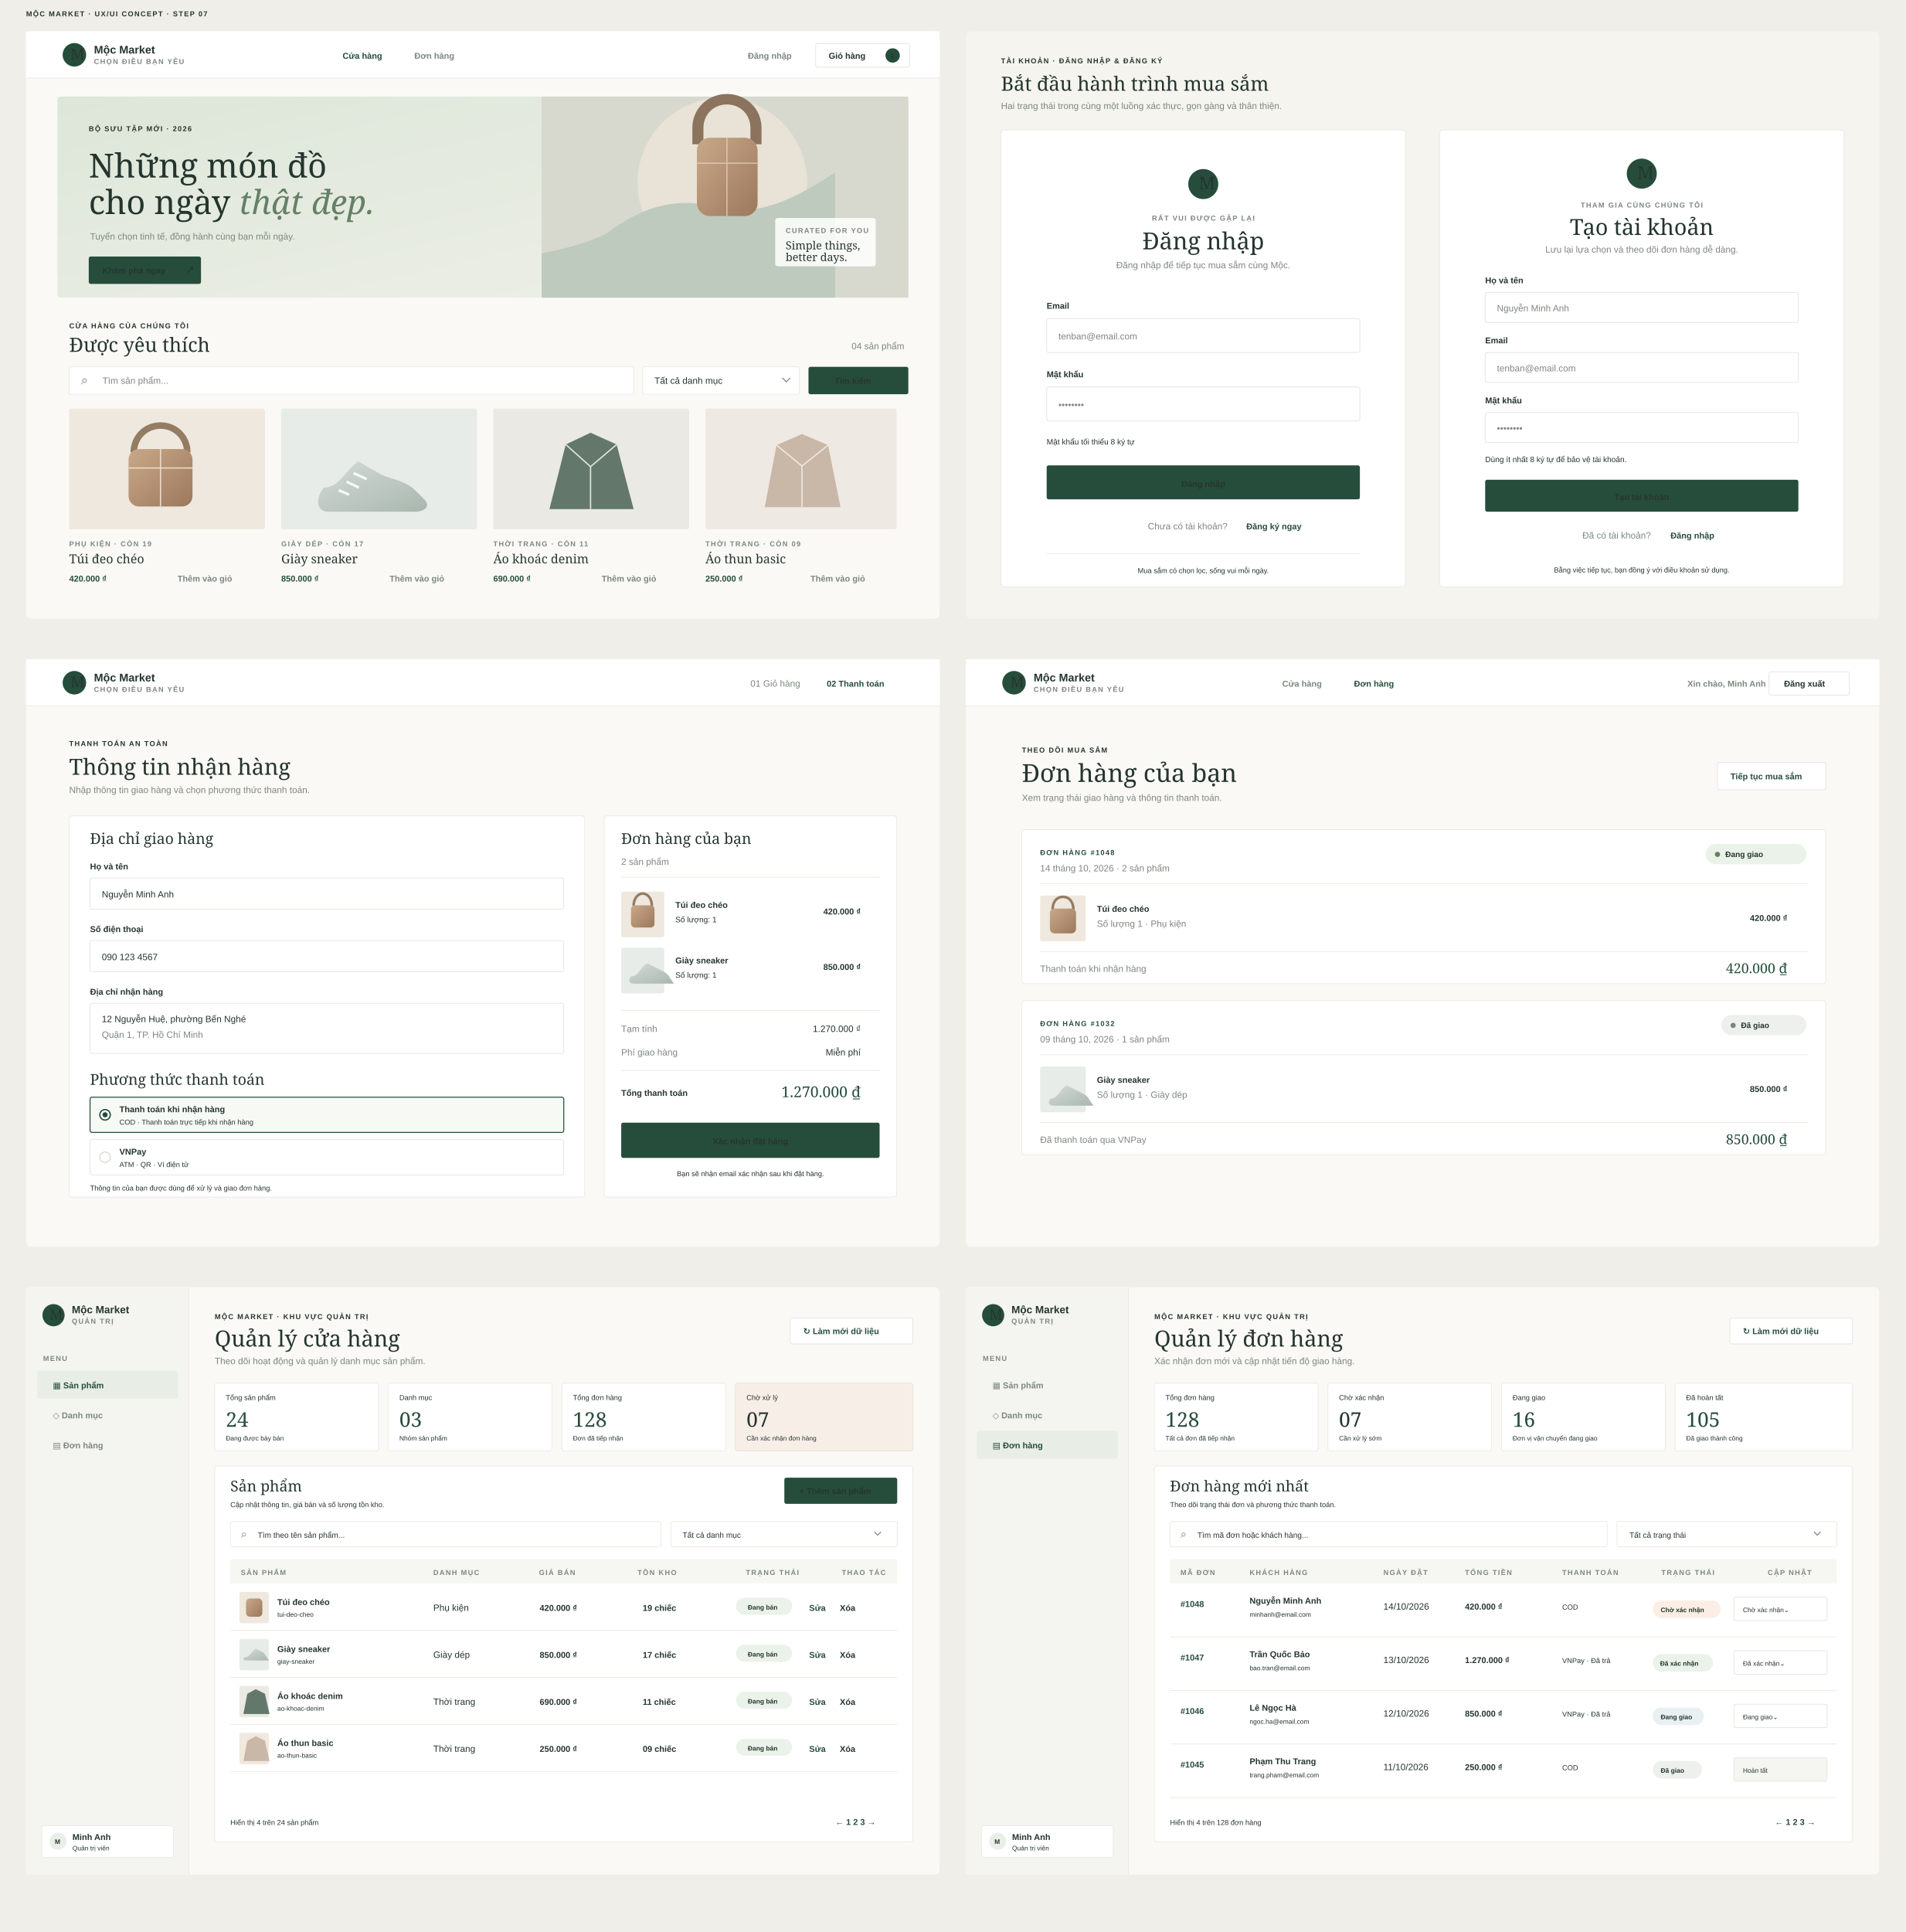
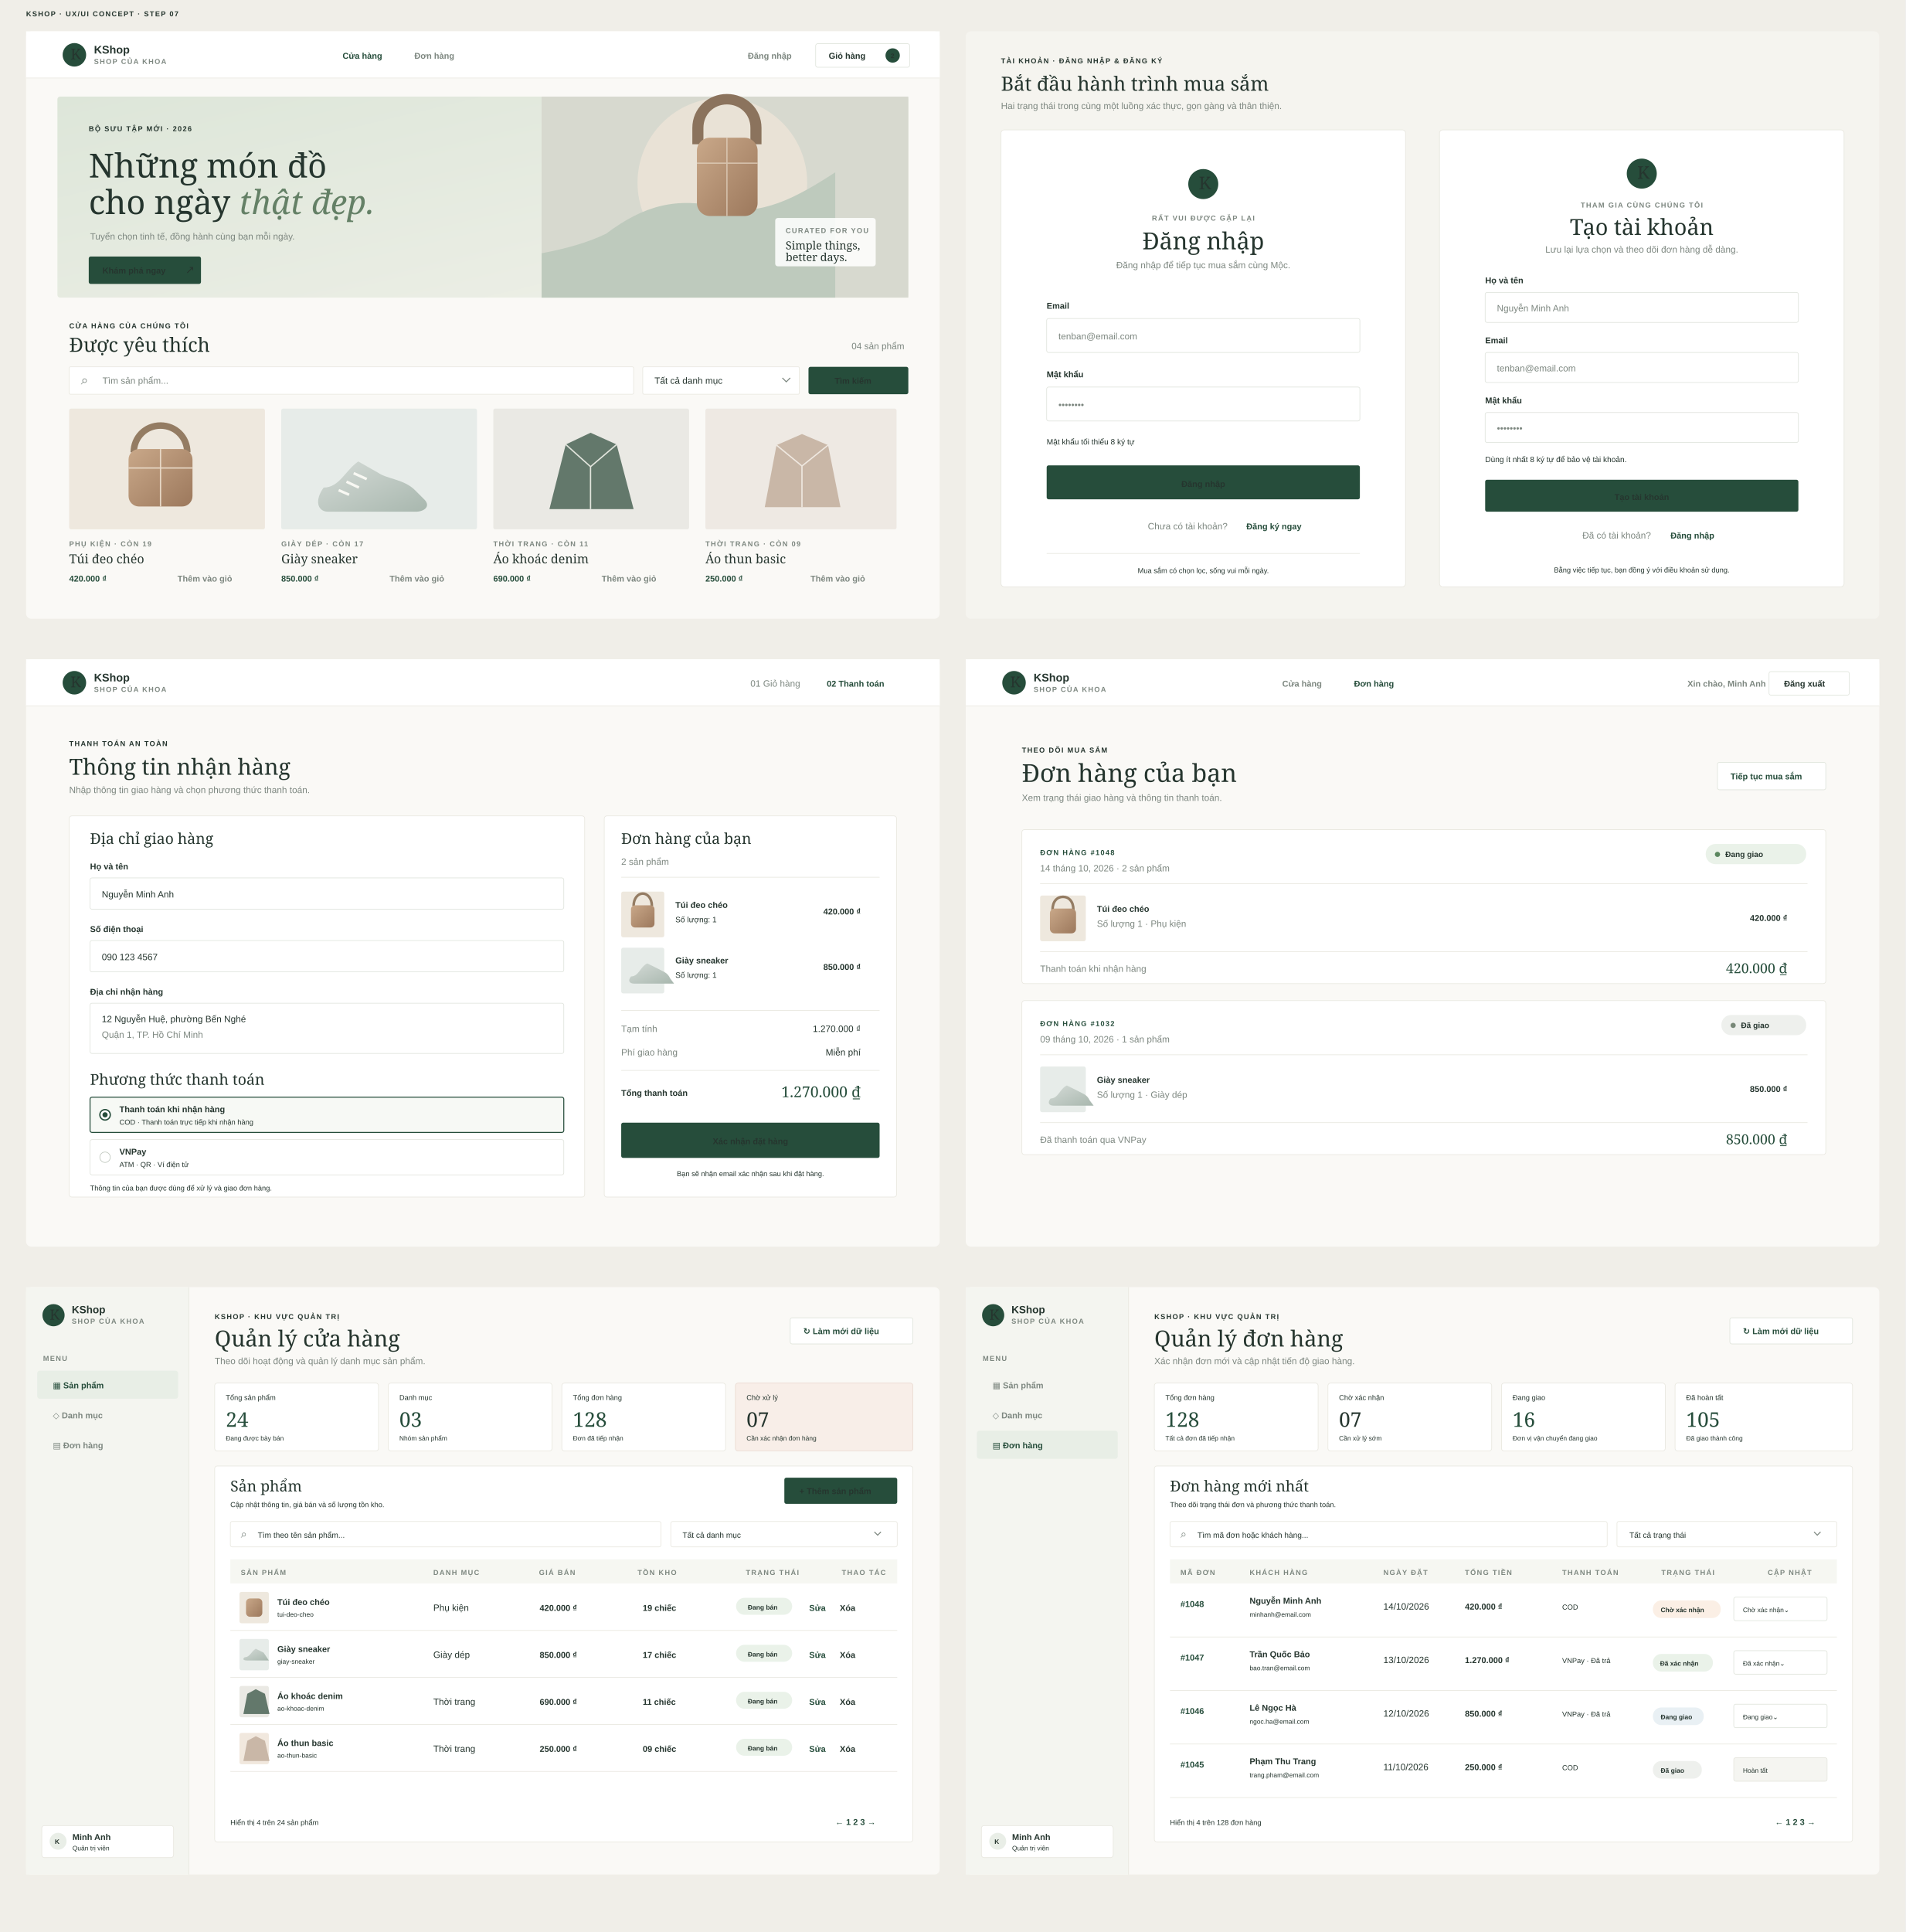
<svg xmlns="http://www.w3.org/2000/svg" width="2920" height="2960" viewBox="0 0 2920 2960" fill="none">
  <defs>
    <linearGradient id="hero" x1="0" y1="0" x2="1" y2="1">
      <stop stop-color="#DDE6D9" />
      <stop offset="1" stop-color="#EFF0E8" />
    </linearGradient>
    <linearGradient id="bag" x1="0" y1="0" x2="1" y2="1">
      <stop stop-color="#C9A889" />
      <stop offset="1" stop-color="#9C785C" />
    </linearGradient>
    <linearGradient id="shoe" x1="0" y1="0" x2="1" y2="1">
      <stop stop-color="#D5DBD7" />
      <stop offset="1" stop-color="#A8B7AE" />
    </linearGradient>
    <style>
      .sans{font-family:"DM Sans",Arial,sans-serif;fill:#25352e}
      .serif{font-family:"Playfair Display",Georgia,serif;fill:#25352e}
      .muted{fill:#7d8780}
      .green{fill:#264d3b}
      .tiny{font-size:11px;letter-spacing:1.5px;font-weight:700}
      .label{font-size:13px;font-weight:600}
      .body{font-size:14px}
      .title{font-size:34px}
      .line{stroke:#e8e7df}
    </style>
  </defs>
  <rect width="2920" height="2960" fill="#f0eee8" />
-   <text x="40" y="25" class="sans tiny" fill="#738270">MỘC MARKET · UX/UI CONCEPT · STEP 07</text>
+   <text x="40" y="25" class="sans tiny" fill="#738270">KSHOP · UX/UI CONCEPT · STEP 07</text>
  <g id="01-storefront" transform="translate(40 48)">
    <rect width="1400" height="900" rx="8" fill="#faf9f6" />
    <rect width="1400" height="72" fill="#fff" />
    <path d="M0 71.5H1400" class="line" />
    <circle cx="74" cy="36" r="18" fill="#264d3b" />
-     <text x="68" y="43" class="serif" font-size="23" fill="#f8f6ed">M</text>
-     <text x="104" y="34" class="sans" font-size="17" font-weight="700">Mộc Market</text>
-     <text x="104" y="50" class="sans tiny muted" font-size="8">CHỌN ĐIỀU BẠN YÊU</text>
+     <text x="68" y="43" class="serif" font-size="23" fill="#f8f6ed">K</text>
+     <text x="104" y="34" class="sans" font-size="17" font-weight="700">KShop</text>
+     <text x="104" y="50" class="sans tiny muted" font-size="8">SHOP CỦA KHOA</text>
    <text x="485" y="42" class="sans label green">Cửa hàng</text>
    <text x="595" y="42" class="sans label muted">Đơn hàng</text>
    <text x="1106" y="42" class="sans label muted">Đăng nhập</text>
    <rect x="1210" y="19" width="144" height="36" rx="3" fill="#fff" stroke="#dfe4db" />
    <text x="1230" y="42" class="sans label">Giỏ hàng</text>
    <circle cx="1328" cy="37" r="11" fill="#264d3b" />
    <text x="1325" y="41" class="sans" font-size="10" font-weight="700" fill="#fff">2</text>
    <rect x="48" y="100" width="1304" height="308" rx="4" fill="url(#hero)" />
    <text x="96" y="153" class="sans tiny" fill="#738270">BỘ SƯU TẬP MỚI · 2026</text>
    <text x="96" y="224" class="serif" font-size="51">Những món đồ</text>
    <text x="96" y="280" class="serif" font-size="51">cho ngày <tspan fill="#648066" font-style="italic">thật đẹp.</tspan>
    </text>
    <text x="98" y="319" class="sans body muted">Tuyển chọn tinh tế, đồng hành cùng bạn mỗi ngày.</text>
    <rect x="96" y="345" width="172" height="42" rx="3" fill="#264d3b" />
    <text x="117" y="371" class="sans label" fill="#fff">Khám phá ngay</text>
    <text x="244" y="371" class="sans" font-size="17" fill="#fff">↗</text>
    <rect x="790" y="100" width="562" height="308" fill="#d7d9cf" />
    <circle cx="1067" cy="232" r="130" fill="#e9e2d6" />
    <path d="M889 310C946 267 997 253 1066 270C1126 284 1180 255 1240 216V408H790V340C827 333 860 324 889 310Z" fill="#becabd" />
    <path d="M1021 148C1021 118 1045 96 1074 96C1103 96 1127 118 1127 148V173H1110V148C1110 127 1094 112 1074 112C1054 112 1038 127 1038 148V173H1021V148Z" fill="#8b735d" />
    <rect x="1028" y="163" width="93" height="120" rx="20" fill="url(#bag)" />
    <path d="M1028 202H1121M1074 163V283" stroke="#e3d4c2" stroke-width="2" opacity=".7" />
    <rect x="1148" y="286" width="154" height="74" rx="4" fill="#fff" fill-opacity=".86" />
    <text x="1164" y="309" class="sans tiny muted" font-size="8">CURATED FOR YOU</text>
    <text x="1164" y="334" class="serif" font-size="17">Simple things,</text>
    <text x="1164" y="352" class="serif" font-size="17">better days.</text>
    <text x="66" y="455" class="sans tiny" fill="#738270">CỬA HÀNG CỦA CHÚNG TÔI</text>
    <text x="66" y="491" class="serif" font-size="30">Được yêu thích</text>
    <text x="1265" y="487" class="sans body muted">04 sản phẩm</text>
    <rect x="66" y="514" width="865" height="42" rx="2" fill="#fff" stroke="#e8e7df" />
    <text x="84" y="541" class="sans muted" font-size="20">⌕</text>
    <text x="117" y="540" class="sans body muted">Tìm sản phẩm...</text>
    <rect x="945" y="514" width="240" height="42" rx="2" fill="#fff" stroke="#e8e7df" />
    <text x="963" y="540" class="sans body">Tất cả danh mục</text>
    <path d="m1159 531 6 6 6-6" stroke="#7d8780" stroke-width="1.5" />
    <rect x="1199" y="514" width="153" height="42" rx="3" fill="#264d3b" />
    <text x="1239" y="540" class="sans label" fill="#fff">Tìm kiếm</text>
    <g transform="translate(66 578)">
      <rect width="300" height="185" rx="3" fill="#eee8de" />
      <path d="M99 67C99 44 117 26 140 26S181 44 181 67" stroke="#947c63" stroke-width="10" fill="none" />
      <rect x="91" y="62" width="98" height="88" rx="16" fill="url(#bag)" />
      <path d="M91 91H189M140 62V150" stroke="#e8d9c7" stroke-width="2" />
      <text x="0" y="211" class="sans tiny muted" font-size="9">PHỤ KIỆN · CÒN 19</text>
      <text x="0" y="237" class="serif" font-size="19">Túi đeo chéo</text>
      <text x="0" y="265" class="sans label green">420.000 ₫</text>
      <text x="166" y="265" class="sans label muted">Thêm vào giỏ</text>
    </g>
    <g transform="translate(391 578)">
      <rect width="300" height="185" rx="3" fill="#e7ece9" />
      <path d="M65 121C89 121 98 95 118 81L148 98C162 108 188 108 205 125L220 140C229 150 219 158 206 158H72C55 158 51 140 65 121Z" fill="url(#shoe)" />
      <path d="m111 99 20 9m-31 4 19 9m-31 4 16 7" stroke="#f8f8f3" stroke-width="4" />
      <text x="0" y="211" class="sans tiny muted" font-size="9">GIÀY DÉP · CÒN 17</text>
      <text x="0" y="237" class="serif" font-size="19">Giày sneaker</text>
      <text x="0" y="265" class="sans label green">850.000 ₫</text>
      <text x="166" y="265" class="sans label muted">Thêm vào giỏ</text>
    </g>
    <g transform="translate(716 578)">
      <rect width="300" height="185" rx="3" fill="#eae9e4" />
      <path d="m111 55 38-18 40 18 26 99H86l25-99Z" fill="#63786b" />
      <path d="m111 55 38 34 40-34M149 89v65" stroke="#e2e5dd" stroke-width="2" fill="none" />
      <text x="0" y="211" class="sans tiny muted" font-size="9">THỜI TRANG · CÒN 11</text>
      <text x="0" y="237" class="serif" font-size="19">Áo khoác denim</text>
      <text x="0" y="265" class="sans label green">690.000 ₫</text>
      <text x="166" y="265" class="sans label muted">Thêm vào giỏ</text>
    </g>
    <g transform="translate(1041 578)">
      <rect width="293" height="185" rx="3" fill="#eee9e3" />
      <path d="m109 56 39-17 40 17 19 95h-116l18-95Z" fill="#c9b7a7" />
      <path d="m109 56 39 32 40-32m-40 32v63" stroke="#efe8e0" stroke-width="2" fill="none" />
      <text x="0" y="211" class="sans tiny muted" font-size="9">THỜI TRANG · CÒN 09</text>
      <text x="0" y="237" class="serif" font-size="19">Áo thun basic</text>
      <text x="0" y="265" class="sans label green">250.000 ₫</text>
      <text x="161" y="265" class="sans label muted">Thêm vào giỏ</text>
    </g>
  </g>
  <g id="02-account-states" transform="translate(1480 48)">
    <rect width="1400" height="900" rx="8" fill="#f5f4ef" />
    <text x="54" y="49" class="sans tiny" fill="#738270">TÀI KHOẢN · ĐĂNG NHẬP &amp; ĐĂNG KÝ</text>
    <text x="54" y="91" class="serif" font-size="30">Bắt đầu hành trình mua sắm</text>
    <text x="54" y="119" class="sans body muted">Hai trạng thái trong cùng một luồng xác thực, gọn gàng và thân thiện.</text>
    <g transform="translate(54 151)">
      <rect width="620" height="700" rx="5" fill="#fff" stroke="#e8e7df" />
      <circle cx="310" cy="83" r="23" fill="#264d3b" />
-       <text x="303" y="91" class="serif" font-size="27" fill="#f8f6ed">M</text>
+       <text x="303" y="91" class="serif" font-size="27" fill="#f8f6ed">K</text>
      <text x="310" y="139" class="sans tiny muted" text-anchor="middle">RẤT VUI ĐƯỢC GẶP LẠI</text>
      <text x="310" y="183" class="serif" font-size="36" text-anchor="middle">Đăng nhập</text>
      <text x="310" y="212" class="sans body muted" text-anchor="middle">Đăng nhập để tiếp tục mua sắm cùng Mộc.</text>
      <text x="70" y="274" class="sans label">Email</text>
      <rect x="70" y="289" width="480" height="52" rx="3" fill="#fff" stroke="#dfe3dc" />
      <text x="88" y="321" class="sans body muted">tenban@email.com</text>
      <text x="70" y="379" class="sans label">Mật khẩu</text>
      <rect x="70" y="394" width="480" height="52" rx="3" fill="#fff" stroke="#dfe3dc" />
      <text x="88" y="426" class="sans body muted">••••••••</text>
      <text x="70" y="482" class="sans" font-size="12" fill="#718174">Mật khẩu tối thiểu 8 ký tự</text>
      <rect x="70" y="514" width="480" height="52" rx="3" fill="#264d3b" />
      <text x="310" y="547" class="sans label" fill="#fff" text-anchor="middle">Đăng nhập</text>
      <text x="225" y="612" class="sans body muted">Chưa có tài khoản?</text>
      <text x="376" y="612" class="sans label green">Đăng ký ngay</text>
      <path d="M70 649H550" class="line" />
      <text x="310" y="679" class="sans" font-size="11" fill="#8b938b" text-anchor="middle">Mua sắm có chọn lọc, sống vui mỗi ngày.</text>
    </g>
    <g transform="translate(726 151)">
      <rect width="620" height="700" rx="5" fill="#fff" stroke="#e8e7df" />
      <circle cx="310" cy="67" r="23" fill="#264d3b" />
-       <text x="303" y="75" class="serif" font-size="27" fill="#f8f6ed">M</text>
+       <text x="303" y="75" class="serif" font-size="27" fill="#f8f6ed">K</text>
      <text x="310" y="119" class="sans tiny muted" text-anchor="middle">THAM GIA CÙNG CHÚNG TÔI</text>
      <text x="310" y="161" class="serif" font-size="34" text-anchor="middle">Tạo tài khoản</text>
      <text x="310" y="188" class="sans body muted" text-anchor="middle">Lưu lại lựa chọn và theo dõi đơn hàng dễ dàng.</text>
      <text x="70" y="235" class="sans label">Họ và tên</text>
      <rect x="70" y="249" width="480" height="46" rx="3" fill="#fff" stroke="#dfe3dc" />
      <text x="88" y="278" class="sans body muted">Nguyễn Minh Anh</text>
      <text x="70" y="327" class="sans label">Email</text>
      <rect x="70" y="341" width="480" height="46" rx="3" fill="#fff" stroke="#dfe3dc" />
      <text x="88" y="370" class="sans body muted">tenban@email.com</text>
      <text x="70" y="419" class="sans label">Mật khẩu</text>
      <rect x="70" y="433" width="480" height="46" rx="3" fill="#fff" stroke="#dfe3dc" />
      <text x="88" y="462" class="sans body muted">••••••••</text>
      <text x="70" y="509" class="sans" font-size="12" fill="#718174">Dùng ít nhất 8 ký tự để bảo vệ tài khoản.</text>
      <rect x="70" y="536" width="480" height="49" rx="3" fill="#264d3b" />
      <text x="310" y="567" class="sans label" fill="#fff" text-anchor="middle">Tạo tài khoản</text>
      <text x="219" y="626" class="sans body muted">Đã có tài khoản?</text>
      <text x="354" y="626" class="sans label green">Đăng nhập</text>
      <text x="310" y="678" class="sans" font-size="11" fill="#8b938b" text-anchor="middle">Bằng việc tiếp tục, bạn đồng ý với điều khoản sử dụng.</text>
    </g>
  </g>
  <g id="03-checkout" transform="translate(40 1010)">
    <rect width="1400" height="900" rx="8" fill="#faf9f6" />
    <rect width="1400" height="72" fill="#fff" />
    <path d="M0 71.5H1400" class="line" />
    <circle cx="74" cy="36" r="18" fill="#264d3b" />
-     <text x="68" y="43" class="serif" font-size="23" fill="#f8f6ed">M</text>
-     <text x="104" y="34" class="sans" font-size="17" font-weight="700">Mộc Market</text>
-     <text x="104" y="50" class="sans tiny muted" font-size="8">CHỌN ĐIỀU BẠN YÊU</text>
+     <text x="68" y="43" class="serif" font-size="23" fill="#f8f6ed">K</text>
+     <text x="104" y="34" class="sans" font-size="17" font-weight="700">KShop</text>
+     <text x="104" y="50" class="sans tiny muted" font-size="8">SHOP CỦA KHOA</text>
    <text x="1110" y="42" class="sans body muted">01 Giỏ hàng</text>
    <text x="1227" y="42" class="sans label green">02 Thanh toán</text>
    <text x="66" y="133" class="sans tiny" fill="#738270">THANH TOÁN AN TOÀN</text>
    <text x="66" y="177" class="serif title">Thông tin nhận hàng</text>
    <text x="66" y="205" class="sans body muted">Nhập thông tin giao hàng và chọn phương thức thanh toán.</text>
    <g transform="translate(66 240)">
      <rect width="790" height="584" rx="4" fill="#fff" stroke="#e8e7df" />
      <text x="32" y="43" class="serif" font-size="23">Địa chỉ giao hàng</text>
      <text x="32" y="82" class="sans label">Họ và tên</text>
      <rect x="32" y="95" width="726" height="48" rx="3" fill="#fff" stroke="#dfe3dc" />
      <text x="50" y="125" class="sans body">Nguyễn Minh Anh</text>
      <text x="32" y="178" class="sans label">Số điện thoại</text>
      <rect x="32" y="191" width="726" height="48" rx="3" fill="#fff" stroke="#dfe3dc" />
      <text x="50" y="221" class="sans body">090 123 4567</text>
      <text x="32" y="274" class="sans label">Địa chỉ nhận hàng</text>
      <rect x="32" y="287" width="726" height="77" rx="3" fill="#fff" stroke="#dfe3dc" />
      <text x="50" y="316" class="sans body">12 Nguyễn Huệ, phường Bến Nghé</text>
      <text x="50" y="340" class="sans body muted">Quận 1, TP. Hồ Chí Minh</text>
      <text x="32" y="412" class="serif" font-size="23">Phương thức thanh toán</text>
      <rect x="32" y="431" width="726" height="54" rx="3" fill="#f7f9f5" stroke="#264d3b" stroke-width="1.5" />
      <circle cx="55" cy="458" r="8" fill="#fff" stroke="#264d3b" stroke-width="2" />
      <circle cx="55" cy="458" r="4" fill="#264d3b" />
      <text x="77" y="454" class="sans label">Thanh toán khi nhận hàng</text>
      <text x="77" y="473" class="sans" font-size="11" fill="#7d8780">COD · Thanh toán trực tiếp khi nhận hàng</text>
      <rect x="32" y="496" width="726" height="54" rx="3" fill="#fff" stroke="#e0e3dc" />
      <circle cx="55" cy="523" r="8" fill="#fff" stroke="#bfc7bd" />
      <text x="77" y="519" class="sans label">VNPay</text>
      <text x="77" y="538" class="sans" font-size="11" fill="#7d8780">ATM · QR · Ví điện tử</text>
      <text x="32" y="574" class="sans" font-size="11" fill="#7d8780">Thông tin của bạn được dùng để xử lý và giao đơn hàng.</text>
    </g>
    <g transform="translate(886 240)">
      <rect width="448" height="584" rx="4" fill="#fff" stroke="#e8e7df" />
      <text x="26" y="43" class="serif" font-size="23">Đơn hàng của bạn</text>
      <text x="26" y="75" class="sans body muted">2 sản phẩm</text>
      <path d="M26 94H422" class="line" />
      <rect x="26" y="116" width="66" height="70" rx="3" fill="#eee8de" />
      <path d="M45 138c0-12 7-19 14-19s14 7 14 19" stroke="#947c63" stroke-width="4" fill="none" />
      <rect x="41" y="137" width="36" height="34" rx="6" fill="url(#bag)" />
      <text x="109" y="141" class="sans label">Túi đeo chéo</text>
      <text x="109" y="163" class="sans" font-size="12" fill="#7d8780">Số lượng: 1</text>
      <text x="393" y="151" class="sans label" text-anchor="end">420.000 ₫</text>
      <rect x="26" y="202" width="66" height="70" rx="3" fill="#e7ece9" />
      <path d="M41 246c12 0 14-15 25-20l18 9c7 4 13 5 17 14l6 8H46c-8 0-10-5-5-11Z" fill="url(#shoe)" />
      <text x="109" y="226" class="sans label">Giày sneaker</text>
      <text x="109" y="248" class="sans" font-size="12" fill="#7d8780">Số lượng: 1</text>
      <text x="393" y="236" class="sans label" text-anchor="end">850.000 ₫</text>
      <path d="M26 298H422" class="line" />
      <text x="26" y="331" class="sans body muted">Tạm tính</text>
      <text x="393" y="331" class="sans body" text-anchor="end">1.270.000 ₫</text>
      <text x="26" y="367" class="sans body muted">Phí giao hàng</text>
      <text x="393" y="367" class="sans body" text-anchor="end">Miễn phí</text>
      <path d="M26 390H422" class="line" />
      <text x="26" y="429" class="sans label">Tổng thanh toán</text>
      <text x="393" y="431" class="serif green" font-size="23" text-anchor="end">1.270.000 ₫</text>
      <rect x="26" y="470" width="396" height="54" rx="3" fill="#264d3b" />
      <text x="224" y="503" class="sans label" fill="#fff" text-anchor="middle">Xác nhận đặt hàng</text>
      <text x="224" y="552" class="sans" font-size="11" fill="#7d8780" text-anchor="middle">Bạn sẽ nhận email xác nhận sau khi đặt hàng.</text>
    </g>
  </g>
  <g id="04-order-history" transform="translate(1480 1010)">
    <rect width="1400" height="900" rx="8" fill="#faf9f6" />
    <rect width="1400" height="72" fill="#fff" />
    <path d="M0 71.5H1400" class="line" />
    <circle cx="74" cy="36" r="18" fill="#264d3b" />
-     <text x="68" y="43" class="serif" font-size="23" fill="#f8f6ed">M</text>
-     <text x="104" y="34" class="sans" font-size="17" font-weight="700">Mộc Market</text>
-     <text x="104" y="50" class="sans tiny muted" font-size="8">CHỌN ĐIỀU BẠN YÊU</text>
+     <text x="68" y="43" class="serif" font-size="23" fill="#f8f6ed">K</text>
+     <text x="104" y="34" class="sans" font-size="17" font-weight="700">KShop</text>
+     <text x="104" y="50" class="sans tiny muted" font-size="8">SHOP CỦA KHOA</text>
    <text x="485" y="42" class="sans label muted">Cửa hàng</text>
    <text x="595" y="42" class="sans label green">Đơn hàng</text>
    <text x="1106" y="42" class="sans label muted">Xin chào, Minh Anh</text>
    <rect x="1231" y="19" width="123" height="36" rx="3" fill="#fff" stroke="#dfe4db" />
    <text x="1254" y="42" class="sans label">Đăng xuất</text>
    <text x="86" y="143" class="sans tiny" fill="#738270">THEO DÕI MUA SẮM</text>
    <text x="86" y="188" class="serif" font-size="38">Đơn hàng của bạn</text>
    <text x="86" y="217" class="sans body muted">Xem trạng thái giao hàng và thông tin thanh toán.</text>
    <rect x="1152" y="158" width="166" height="42" rx="3" fill="#fff" stroke="#dfe4db" />
    <text x="1172" y="184" class="sans label green">Tiếp tục mua sắm</text>
    <g transform="translate(86 261)">
      <rect width="1232" height="236" rx="4" fill="#fff" stroke="#e8e7df" />
      <text x="28" y="39" class="sans tiny green">ĐƠN HÀNG #1048</text>
      <text x="28" y="64" class="sans body muted">14 tháng 10, 2026 · 2 sản phẩm</text>
      <rect x="1048" y="22" width="154" height="31" rx="15" fill="#eaf2e9" />
      <circle cx="1066" cy="38" r="4" fill="#5b875f" />
      <text x="1078" y="42" class="sans" font-size="12" font-weight="600" fill="#426b48">Đang giao</text>
      <path d="M28 83H1204" class="line" />
      <rect x="28" y="101" width="70" height="70" rx="3" fill="#eee8de" />
      <path d="M47 123c0-13 7-20 16-20s16 7 16 20" stroke="#947c63" stroke-width="4" fill="none" />
      <rect x="43" y="121" width="40" height="38" rx="7" fill="url(#bag)" />
      <text x="115" y="126" class="sans label">Túi đeo chéo</text>
      <text x="115" y="149" class="sans body muted">Số lượng 1 · Phụ kiện</text>
      <text x="1173" y="140" class="sans label" text-anchor="end">420.000 ₫</text>
      <path d="M28 187H1204" class="line" />
      <text x="28" y="218" class="sans body muted">Thanh toán khi nhận hàng</text>
      <text x="1173" y="220" class="serif green" font-size="21" text-anchor="end">420.000 ₫</text>
    </g>
    <g transform="translate(86 523)">
      <rect width="1232" height="236" rx="4" fill="#fff" stroke="#e8e7df" />
      <text x="28" y="39" class="sans tiny green">ĐƠN HÀNG #1032</text>
      <text x="28" y="64" class="sans body muted">09 tháng 10, 2026 · 1 sản phẩm</text>
      <rect x="1072" y="22" width="130" height="31" rx="15" fill="#eef0ed" />
      <circle cx="1090" cy="38" r="4" fill="#788878" />
      <text x="1102" y="42" class="sans" font-size="12" font-weight="600" fill="#667368">Đã giao</text>
      <path d="M28 83H1204" class="line" />
      <rect x="28" y="101" width="70" height="70" rx="3" fill="#e7ece9" />
      <path d="M44 150c12 0 14-15 25-20l18 9c7 4 13 5 17 14l6 8H49c-8 0-10-5-5-11Z" fill="url(#shoe)" />
      <text x="115" y="126" class="sans label">Giày sneaker</text>
      <text x="115" y="149" class="sans body muted">Số lượng 1 · Giày dép</text>
      <text x="1173" y="140" class="sans label" text-anchor="end">850.000 ₫</text>
      <path d="M28 187H1204" class="line" />
      <text x="28" y="218" class="sans body muted">Đã thanh toán qua VNPay</text>
      <text x="1173" y="220" class="serif green" font-size="21" text-anchor="end">850.000 ₫</text>
    </g>
  </g>
  <g id="05-admin-catalog" transform="translate(40 1972)">
    <rect width="1400" height="900" rx="8" fill="#faf9f6" />
    <rect width="250" height="900" fill="#f4f5f0" />
    <path d="M249.5 0V900" class="line" />
    <circle cx="42" cy="43" r="17" fill="#264d3b" />
-     <text x="36" y="50" class="serif" font-size="22" fill="#f8f6ed">M</text>
-     <text x="70" y="40" class="sans" font-size="16" font-weight="700">Mộc Market</text>
-     <text x="70" y="56" class="sans tiny muted" font-size="8">QUẢN TRỊ</text>
+     <text x="36" y="50" class="serif" font-size="22" fill="#f8f6ed">K</text>
+     <text x="70" y="40" class="sans" font-size="16" font-weight="700">KShop</text>
+     <text x="70" y="56" class="sans tiny muted" font-size="8">SHOP CỦA KHOA</text>
    <text x="26" y="113" class="sans tiny muted" font-size="9">MENU</text>
    <rect x="17" y="128" width="216" height="43" rx="4" fill="#e8eee6" />
    <text x="41" y="155" class="sans label green">▦  Sản phẩm</text>
    <text x="41" y="201" class="sans label muted">◇  Danh mục</text>
    <text x="41" y="247" class="sans label muted">▤  Đơn hàng</text>
    <rect x="24" y="825" width="202" height="49" rx="4" fill="#fff" stroke="#e8e7df" />
    <circle cx="49" cy="849" r="13" fill="#e9eee7" />
-     <text x="44" y="853" class="sans" font-size="10" font-weight="700" fill="#264d3b">M</text>
+     <text x="44" y="853" class="sans" font-size="10" font-weight="700" fill="#264d3b">K</text>
    <text x="71" y="847" class="sans label">Minh Anh</text>
    <text x="71" y="863" class="sans" font-size="10" fill="#7d8780">Quản trị viên</text>
-     <text x="289" y="49" class="sans tiny" fill="#738270">MỘC MARKET · KHU VỰC QUẢN TRỊ</text>
+     <text x="289" y="49" class="sans tiny" fill="#738270">KSHOP · KHU VỰC QUẢN TRỊ</text>
    <text x="289" y="91" class="serif" font-size="34">Quản lý cửa hàng</text>
    <text x="289" y="118" class="sans body muted">Theo dõi hoạt động và quản lý danh mục sản phẩm.</text>
    <rect x="1171" y="47" width="188" height="40" rx="3" fill="#fff" stroke="#dfe4db" />
    <text x="1191" y="72" class="sans label green">↻  Làm mới dữ liệu</text>
    <g transform="translate(289 147)">
      <rect width="251" height="104" rx="4" fill="#fff" stroke="#e8e7df" />
      <text x="17" y="26" class="sans" font-size="11" fill="#7d8780">Tổng sản phẩm</text>
      <text x="17" y="67" class="serif green" font-size="31">24</text>
      <text x="17" y="88" class="sans" font-size="10" fill="#7d8780">Đang được bày bán</text>
    </g>
    <g transform="translate(555 147)">
      <rect width="251" height="104" rx="4" fill="#fff" stroke="#e8e7df" />
      <text x="17" y="26" class="sans" font-size="11" fill="#7d8780">Danh mục</text>
      <text x="17" y="67" class="serif green" font-size="31">03</text>
      <text x="17" y="88" class="sans" font-size="10" fill="#7d8780">Nhóm sản phẩm</text>
    </g>
    <g transform="translate(821 147)">
      <rect width="251" height="104" rx="4" fill="#fff" stroke="#e8e7df" />
      <text x="17" y="26" class="sans" font-size="11" fill="#7d8780">Tổng đơn hàng</text>
      <text x="17" y="67" class="serif green" font-size="31">128</text>
      <text x="17" y="88" class="sans" font-size="10" fill="#7d8780">Đơn đã tiếp nhận</text>
    </g>
    <g transform="translate(1087 147)">
      <rect width="272" height="104" rx="4" fill="#f8eee8" stroke="#eadbd2" />
      <text x="17" y="26" class="sans" font-size="11" fill="#8d6b5b">Chờ xử lý</text>
      <text x="17" y="67" class="serif" font-size="31" fill="#a6694e">07</text>
      <text x="17" y="88" class="sans" font-size="10" fill="#8d6b5b">Cần xác nhận đơn hàng</text>
    </g>
    <rect x="289" y="274" width="1070" height="576" rx="4" fill="#fff" stroke="#e8e7df" />
    <text x="313" y="313" class="serif" font-size="23">Sản phẩm</text>
    <text x="313" y="337" class="sans" font-size="11" fill="#7d8780">Cập nhật thông tin, giá bán và số lượng tồn kho.</text>
    <rect x="1162" y="292" width="173" height="40" rx="3" fill="#264d3b" />
    <text x="1185" y="317" class="sans label" fill="#fff">+  Thêm sản phẩm</text>
    <rect x="313" y="359" width="660" height="39" rx="3" fill="#fff" stroke="#e8e7df" />
    <text x="329" y="384" class="sans muted" font-size="17">⌕</text>
    <text x="355" y="384" class="sans" font-size="12" fill="#7d8780">Tìm theo tên sản phẩm...</text>
    <rect x="988" y="359" width="347" height="39" rx="3" fill="#fff" stroke="#e8e7df" />
    <text x="1006" y="384" class="sans" font-size="12" fill="#5c6a60">Tất cả danh mục</text>
    <path d="m1300 375 5 5 5-5" stroke="#7d8780" stroke-width="1.5" />
    <rect x="313" y="417" width="1022" height="37" fill="#f6f7f2" />
    <text x="329" y="441" class="sans tiny muted" font-size="9">SẢN PHẨM</text>
    <text x="624" y="441" class="sans tiny muted" font-size="9">DANH MỤC</text>
    <text x="786" y="441" class="sans tiny muted" font-size="9">GIÁ BÁN</text>
    <text x="937" y="441" class="sans tiny muted" font-size="9">TỒN KHO</text>
    <text x="1103" y="441" class="sans tiny muted" font-size="9">TRẠNG THÁI</text>
    <text x="1250" y="441" class="sans tiny muted" font-size="9">THAO TÁC</text>
    <g transform="translate(313 454)">
      <path d="M0 72H1022M0 144H1022M0 216H1022M0 288H1022" class="line" />
      <rect x="14" y="13" width="45" height="48" rx="3" fill="#eee8de" />
      <rect x="24" y="23" width="25" height="28" rx="6" fill="url(#bag)" />
      <text x="72" y="33" class="sans label">Túi đeo chéo</text>
      <text x="72" y="51" class="sans" font-size="10" fill="#7d8780">tui-deo-cheo</text>
      <text x="311" y="42" class="sans body">Phụ kiện</text>
      <text x="474" y="42" class="sans label">420.000 ₫</text>
      <text x="632" y="42" class="sans label">19 chiếc</text>
      <rect x="775" y="22" width="86" height="26" rx="13" fill="#eaf2e9" />
      <text x="793" y="40" class="sans" font-size="10" font-weight="600" fill="#426b48">Đang bán</text>
      <text x="887" y="42" class="sans label green">Sửa</text>
      <text x="934" y="42" class="sans label" fill="#a15849">Xóa</text>
      <rect x="14" y="85" width="45" height="48" rx="3" fill="#e7ece9" />
      <path d="M22 113c8 0 10-9 17-13l12 6 8 12H26c-6 0-8-2-4-5Z" fill="url(#shoe)" />
      <text x="72" y="105" class="sans label">Giày sneaker</text>
      <text x="72" y="123" class="sans" font-size="10" fill="#7d8780">giay-sneaker</text>
      <text x="311" y="114" class="sans body">Giày dép</text>
      <text x="474" y="114" class="sans label">850.000 ₫</text>
      <text x="632" y="114" class="sans label">17 chiếc</text>
      <rect x="775" y="94" width="86" height="26" rx="13" fill="#eaf2e9" />
      <text x="793" y="112" class="sans" font-size="10" font-weight="600" fill="#426b48">Đang bán</text>
      <text x="887" y="114" class="sans label green">Sửa</text>
      <text x="934" y="114" class="sans label" fill="#a15849">Xóa</text>
      <rect x="14" y="157" width="45" height="48" rx="3" fill="#eae9e4" />
      <path d="m26 169 13-7 14 7 7 31H20l6-31Z" fill="#63786b" />
      <text x="72" y="177" class="sans label">Áo khoác denim</text>
      <text x="72" y="195" class="sans" font-size="10" fill="#7d8780">ao-khoac-denim</text>
      <text x="311" y="186" class="sans body">Thời trang</text>
      <text x="474" y="186" class="sans label">690.000 ₫</text>
      <text x="632" y="186" class="sans label">11 chiếc</text>
      <rect x="775" y="166" width="86" height="26" rx="13" fill="#eaf2e9" />
      <text x="793" y="184" class="sans" font-size="10" font-weight="600" fill="#426b48">Đang bán</text>
      <text x="887" y="186" class="sans label green">Sửa</text>
      <text x="934" y="186" class="sans label" fill="#a15849">Xóa</text>
      <rect x="14" y="229" width="45" height="48" rx="3" fill="#f1e8de" />
      <path d="m26 241 13-7 14 7 7 31H20l6-31Z" fill="#c9b7a7" />
      <text x="72" y="249" class="sans label">Áo thun basic</text>
      <text x="72" y="267" class="sans" font-size="10" fill="#7d8780">ao-thun-basic</text>
      <text x="311" y="258" class="sans body">Thời trang</text>
      <text x="474" y="258" class="sans label">250.000 ₫</text>
      <text x="632" y="258" class="sans label">09 chiếc</text>
      <rect x="775" y="238" width="86" height="26" rx="13" fill="#eaf2e9" />
      <text x="793" y="256" class="sans" font-size="10" font-weight="600" fill="#426b48">Đang bán</text>
      <text x="887" y="258" class="sans label green">Sửa</text>
      <text x="934" y="258" class="sans label" fill="#a15849">Xóa</text>
    </g>
    <text x="313" y="824" class="sans" font-size="11" fill="#7d8780">Hiển thị 4 trên 24 sản phẩm</text>
    <text x="1240" y="824" class="sans label green">←  1   2   3  →</text>
  </g>
  <g id="06-admin-orders" transform="translate(1480 1972)">
    <rect width="1400" height="900" rx="8" fill="#faf9f6" />
    <rect width="250" height="900" fill="#f4f5f0" />
    <path d="M249.5 0V900" class="line" />
    <circle cx="42" cy="43" r="17" fill="#264d3b" />
-     <text x="36" y="50" class="serif" font-size="22" fill="#f8f6ed">M</text>
-     <text x="70" y="40" class="sans" font-size="16" font-weight="700">Mộc Market</text>
-     <text x="70" y="56" class="sans tiny muted" font-size="8">QUẢN TRỊ</text>
+     <text x="36" y="50" class="serif" font-size="22" fill="#f8f6ed">K</text>
+     <text x="70" y="40" class="sans" font-size="16" font-weight="700">KShop</text>
+     <text x="70" y="56" class="sans tiny muted" font-size="8">SHOP CỦA KHOA</text>
    <text x="26" y="113" class="sans tiny muted" font-size="9">MENU</text>
    <text x="41" y="155" class="sans label muted">▦  Sản phẩm</text>
    <text x="41" y="201" class="sans label muted">◇  Danh mục</text>
    <rect x="17" y="220" width="216" height="43" rx="4" fill="#e8eee6" />
    <text x="41" y="247" class="sans label green">▤  Đơn hàng</text>
    <rect x="24" y="825" width="202" height="49" rx="4" fill="#fff" stroke="#e8e7df" />
    <circle cx="49" cy="849" r="13" fill="#e9eee7" />
-     <text x="44" y="853" class="sans" font-size="10" font-weight="700" fill="#264d3b">M</text>
+     <text x="44" y="853" class="sans" font-size="10" font-weight="700" fill="#264d3b">K</text>
    <text x="71" y="847" class="sans label">Minh Anh</text>
    <text x="71" y="863" class="sans" font-size="10" fill="#7d8780">Quản trị viên</text>
-     <text x="289" y="49" class="sans tiny" fill="#738270">MỘC MARKET · KHU VỰC QUẢN TRỊ</text>
+     <text x="289" y="49" class="sans tiny" fill="#738270">KSHOP · KHU VỰC QUẢN TRỊ</text>
    <text x="289" y="91" class="serif" font-size="34">Quản lý đơn hàng</text>
    <text x="289" y="118" class="sans body muted">Xác nhận đơn mới và cập nhật tiến độ giao hàng.</text>
    <rect x="1171" y="47" width="188" height="40" rx="3" fill="#fff" stroke="#dfe4db" />
    <text x="1191" y="72" class="sans label green">↻  Làm mới dữ liệu</text>
    <g transform="translate(289 147)">
      <rect width="251" height="104" rx="4" fill="#fff" stroke="#e8e7df" />
      <text x="17" y="26" class="sans" font-size="11" fill="#7d8780">Tổng đơn hàng</text>
      <text x="17" y="67" class="serif green" font-size="31">128</text>
      <text x="17" y="88" class="sans" font-size="10" fill="#7d8780">Tất cả đơn đã tiếp nhận</text>
    </g>
    <g transform="translate(555 147)">
      <rect width="251" height="104" rx="4" fill="#fff" stroke="#e8e7df" />
      <text x="17" y="26" class="sans" font-size="11" fill="#7d8780">Chờ xác nhận</text>
      <text x="17" y="67" class="serif" font-size="31" fill="#a6694e">07</text>
      <text x="17" y="88" class="sans" font-size="10" fill="#7d8780">Cần xử lý sớm</text>
    </g>
    <g transform="translate(821 147)">
      <rect width="251" height="104" rx="4" fill="#fff" stroke="#e8e7df" />
      <text x="17" y="26" class="sans" font-size="11" fill="#7d8780">Đang giao</text>
      <text x="17" y="67" class="serif green" font-size="31">16</text>
      <text x="17" y="88" class="sans" font-size="10" fill="#7d8780">Đơn vị vận chuyển đang giao</text>
    </g>
    <g transform="translate(1087 147)">
      <rect width="272" height="104" rx="4" fill="#fff" stroke="#e8e7df" />
      <text x="17" y="26" class="sans" font-size="11" fill="#7d8780">Đã hoàn tất</text>
      <text x="17" y="67" class="serif green" font-size="31">105</text>
      <text x="17" y="88" class="sans" font-size="10" fill="#7d8780">Đã giao thành công</text>
    </g>
    <rect x="289" y="274" width="1070" height="576" rx="4" fill="#fff" stroke="#e8e7df" />
    <text x="313" y="313" class="serif" font-size="23">Đơn hàng mới nhất</text>
    <text x="313" y="337" class="sans" font-size="11" fill="#7d8780">Theo dõi trạng thái đơn và phương thức thanh toán.</text>
    <rect x="313" y="359" width="670" height="39" rx="3" fill="#fff" stroke="#e8e7df" />
    <text x="329" y="384" class="sans muted" font-size="17">⌕</text>
    <text x="355" y="384" class="sans" font-size="12" fill="#7d8780">Tìm mã đơn hoặc khách hàng...</text>
    <rect x="998" y="359" width="337" height="39" rx="3" fill="#fff" stroke="#e8e7df" />
    <text x="1017" y="384" class="sans" font-size="12" fill="#5c6a60">Tất cả trạng thái</text>
    <path d="m1300 375 5 5 5-5" stroke="#7d8780" stroke-width="1.5" />
    <rect x="313" y="417" width="1022" height="37" fill="#f6f7f2" />
    <text x="329" y="441" class="sans tiny muted" font-size="9">MÃ ĐƠN</text>
    <text x="435" y="441" class="sans tiny muted" font-size="9">KHÁCH HÀNG</text>
    <text x="640" y="441" class="sans tiny muted" font-size="9">NGÀY ĐẶT</text>
    <text x="765" y="441" class="sans tiny muted" font-size="9">TỔNG TIỀN</text>
    <text x="914" y="441" class="sans tiny muted" font-size="9">THANH TOÁN</text>
    <text x="1066" y="441" class="sans tiny muted" font-size="9">TRẠNG THÁI</text>
    <text x="1229" y="441" class="sans tiny muted" font-size="9">CẬP NHẬT</text>
    <g transform="translate(313 454)">
      <path d="M0 82H1022M0 164H1022M0 246H1022M0 328H1022" class="line" />
      <text x="16" y="36" class="sans label green">#1048</text>
      <text x="122" y="31" class="sans label">Nguyễn Minh Anh</text>
      <text x="122" y="51" class="sans" font-size="10" fill="#7d8780">minhanh@email.com</text>
      <text x="327" y="40" class="sans body">14/10/2026</text>
      <text x="452" y="40" class="sans label">420.000 ₫</text>
      <text x="601" y="40" class="sans" font-size="11">COD</text>
      <rect x="740" y="26" width="104" height="27" rx="13" fill="#fbefe5" />
      <text x="752" y="44" class="sans" font-size="10" font-weight="600" fill="#a6694e">Chờ xác nhận</text>
      <rect x="864" y="21" width="143" height="36" rx="3" fill="#fff" stroke="#dfe4db" />
      <text x="878" y="44" class="sans" font-size="10">Chờ xác nhận⌄</text>
      <text x="16" y="118" class="sans label green">#1047</text>
      <text x="122" y="113" class="sans label">Trần Quốc Bảo</text>
      <text x="122" y="133" class="sans" font-size="10" fill="#7d8780">bao.tran@email.com</text>
      <text x="327" y="122" class="sans body">13/10/2026</text>
      <text x="452" y="122" class="sans label">1.270.000 ₫</text>
      <text x="601" y="122" class="sans" font-size="11">VNPay · Đã trả</text>
      <rect x="740" y="108" width="92" height="27" rx="13" fill="#eaf2e9" />
      <text x="751" y="126" class="sans" font-size="10" font-weight="600" fill="#426b48">Đã xác nhận</text>
      <rect x="864" y="103" width="143" height="36" rx="3" fill="#fff" stroke="#dfe4db" />
      <text x="878" y="126" class="sans" font-size="10">Đã xác nhận⌄</text>
      <text x="16" y="200" class="sans label green">#1046</text>
      <text x="122" y="195" class="sans label">Lê Ngọc Hà</text>
      <text x="122" y="215" class="sans" font-size="10" fill="#7d8780">ngoc.ha@email.com</text>
      <text x="327" y="204" class="sans body">12/10/2026</text>
      <text x="452" y="204" class="sans label">850.000 ₫</text>
      <text x="601" y="204" class="sans" font-size="11">VNPay · Đã trả</text>
      <rect x="740" y="190" width="78" height="27" rx="13" fill="#e9f0f4" />
      <text x="752" y="208" class="sans" font-size="10" font-weight="600" fill="#4d7185">Đang giao</text>
      <rect x="864" y="185" width="143" height="36" rx="3" fill="#fff" stroke="#dfe4db" />
      <text x="878" y="208" class="sans" font-size="10">Đang giao⌄</text>
      <text x="16" y="282" class="sans label green">#1045</text>
      <text x="122" y="277" class="sans label">Phạm Thu Trang</text>
      <text x="122" y="297" class="sans" font-size="10" fill="#7d8780">trang.pham@email.com</text>
      <text x="327" y="286" class="sans body">11/10/2026</text>
      <text x="452" y="286" class="sans label">250.000 ₫</text>
      <text x="601" y="286" class="sans" font-size="11">COD</text>
      <rect x="740" y="272" width="75" height="27" rx="13" fill="#eef0ed" />
      <text x="752" y="290" class="sans" font-size="10" font-weight="600" fill="#667368">Đã giao</text>
      <rect x="864" y="267" width="143" height="36" rx="3" fill="#f5f5f1" stroke="#e4e5dc" />
      <text x="878" y="290" class="sans" font-size="10" fill="#8b938b">Hoàn tất</text>
    </g>
    <text x="313" y="824" class="sans" font-size="11" fill="#7d8780">Hiển thị 4 trên 128 đơn hàng</text>
    <text x="1240" y="824" class="sans label green">←  1   2   3  →</text>
  </g>
</svg>
